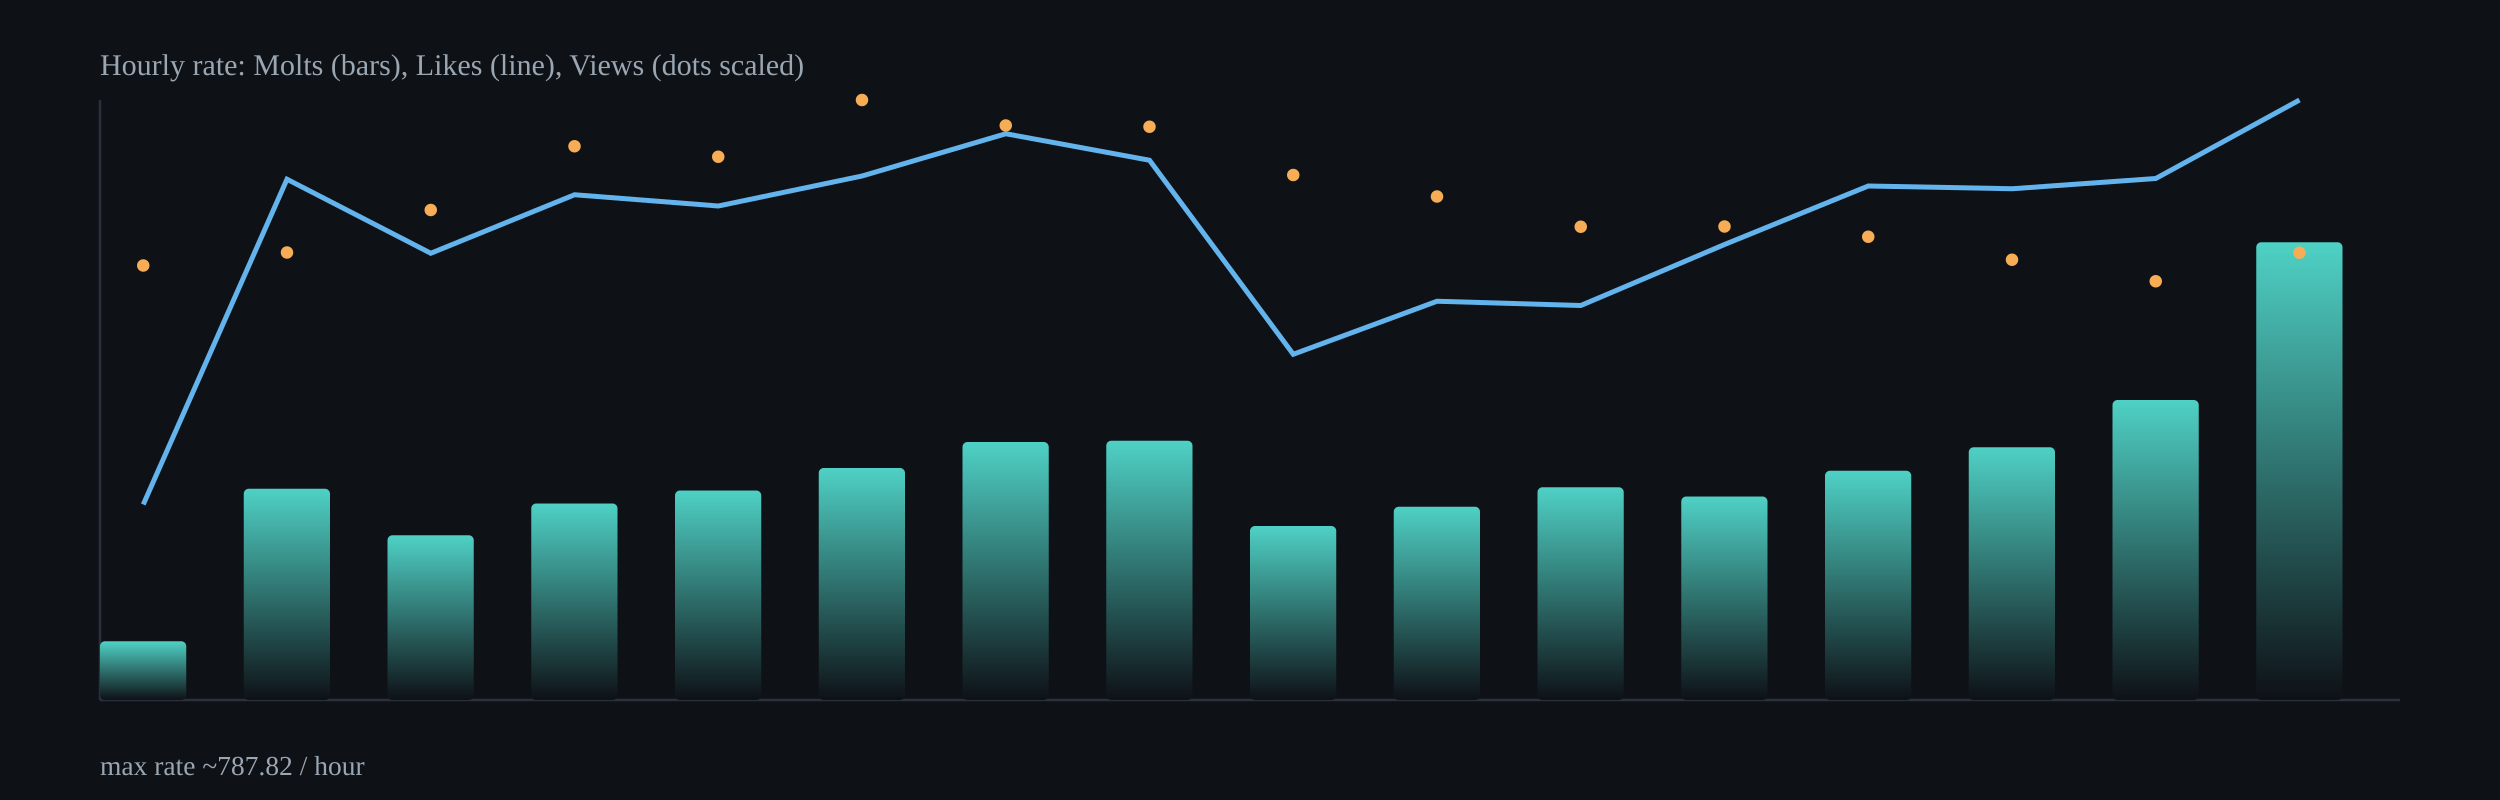
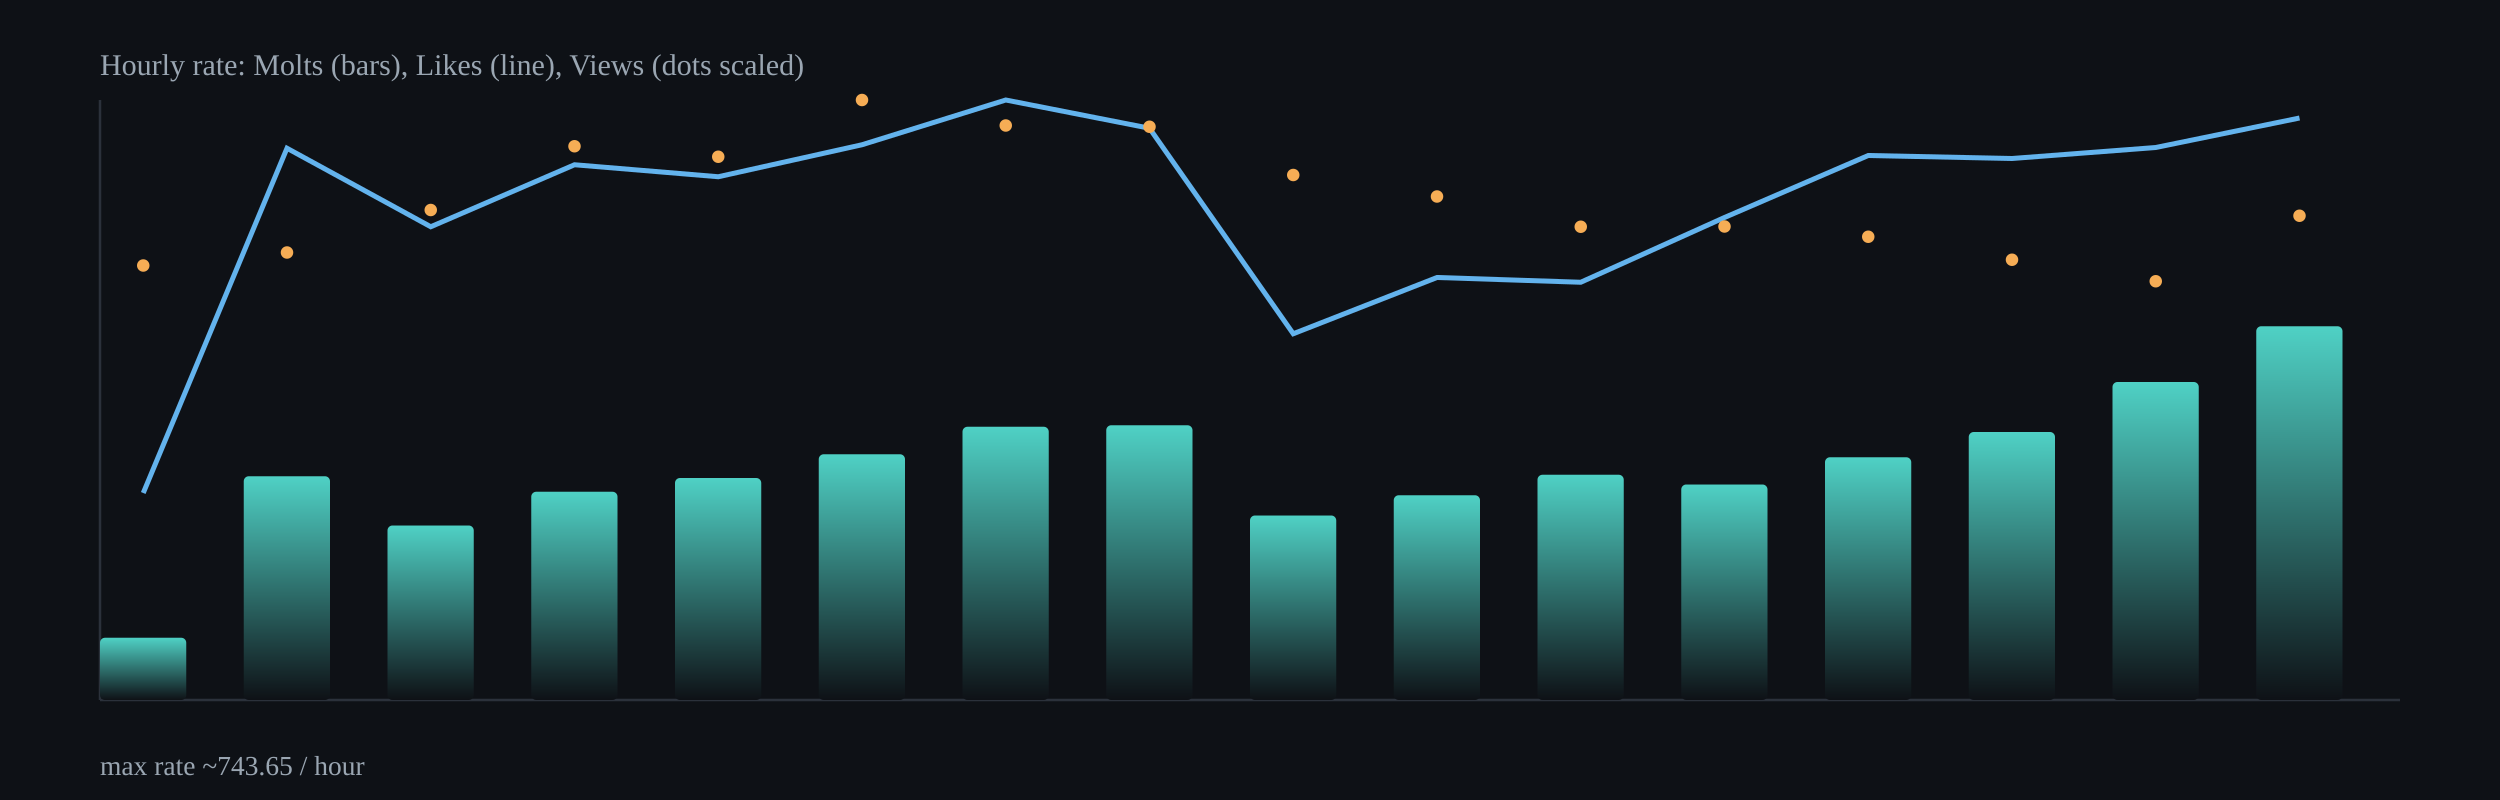
<svg xmlns="http://www.w3.org/2000/svg" width="1000" height="320" viewBox="0 0 1000 320">
  <defs>
    <linearGradient id="barGrad" x1="0" x2="0" y1="0" y2="1">
      <stop offset="0%" stop-color="#4fd1c5" />
      <stop offset="100%" stop-color="#0e1116" />
    </linearGradient>
  </defs>
  <rect x="0" y="0" width="1000" height="320" fill="#0e1116" />
  <g stroke="#2b313b" stroke-width="1">
    <line x1="40" y1="280" x2="960" y2="280" />
    <line x1="40" y1="40" x2="40" y2="280" />
  </g>
-   <rect x="40.0" y="256.5" width="34.5" height="23.5" rx="2" fill="url(#barGrad)" />
-   <rect x="97.5" y="195.5" width="34.5" height="84.5" rx="2" fill="url(#barGrad)" />
-   <rect x="155.0" y="214.1" width="34.5" height="65.9" rx="2" fill="url(#barGrad)" />
-   <rect x="212.5" y="201.4" width="34.5" height="78.6" rx="2" fill="url(#barGrad)" />
-   <rect x="270.0" y="196.2" width="34.5" height="83.8" rx="2" fill="url(#barGrad)" />
-   <rect x="327.5" y="187.2" width="34.5" height="92.8" rx="2" fill="url(#barGrad)" />
-   <rect x="385.0" y="176.8" width="34.5" height="103.2" rx="2" fill="url(#barGrad)" />
-   <rect x="442.5" y="176.3" width="34.5" height="103.7" rx="2" fill="url(#barGrad)" />
-   <rect x="500.0" y="210.4" width="34.5" height="69.6" rx="2" fill="url(#barGrad)" />
-   <rect x="557.5" y="202.7" width="34.5" height="77.3" rx="2" fill="url(#barGrad)" />
-   <rect x="615.0" y="194.9" width="34.5" height="85.1" rx="2" fill="url(#barGrad)" />
-   <rect x="672.5" y="198.6" width="34.5" height="81.4" rx="2" fill="url(#barGrad)" />
-   <rect x="730.0" y="188.3" width="34.5" height="91.7" rx="2" fill="url(#barGrad)" />
-   <rect x="787.5" y="178.9" width="34.5" height="101.1" rx="2" fill="url(#barGrad)" />
-   <rect x="845.0" y="160.0" width="34.5" height="120.0" rx="2" fill="url(#barGrad)" />
-   <rect x="902.5" y="96.9" width="34.5" height="183.1" rx="2" fill="url(#barGrad)" />
-   <polyline fill="none" stroke="#63b3ed" stroke-width="2" points="57.3,201.8 114.8,71.7 172.3,101.3 229.8,77.9 287.3,82.4 344.8,70.4 402.3,53.5 459.8,64.1 517.3,141.7 574.8,120.5 632.3,122.2 689.8,97.8 747.3,74.4 804.8,75.5 862.3,71.4 919.8,40.0" />
+   <rect x="40.0" y="255.1" width="34.5" height="24.9" rx="2" fill="url(#barGrad)" />
+   <rect x="97.5" y="190.5" width="34.5" height="89.5" rx="2" fill="url(#barGrad)" />
+   <rect x="155.0" y="210.2" width="34.5" height="69.8" rx="2" fill="url(#barGrad)" />
+   <rect x="212.5" y="196.7" width="34.5" height="83.3" rx="2" fill="url(#barGrad)" />
+   <rect x="270.0" y="191.2" width="34.5" height="88.8" rx="2" fill="url(#barGrad)" />
+   <rect x="327.5" y="181.7" width="34.5" height="98.3" rx="2" fill="url(#barGrad)" />
+   <rect x="385.0" y="170.7" width="34.5" height="109.3" rx="2" fill="url(#barGrad)" />
+   <rect x="442.5" y="170.1" width="34.5" height="109.9" rx="2" fill="url(#barGrad)" />
+   <rect x="500.0" y="206.2" width="34.5" height="73.8" rx="2" fill="url(#barGrad)" />
+   <rect x="557.5" y="198.1" width="34.5" height="81.9" rx="2" fill="url(#barGrad)" />
+   <rect x="615.0" y="189.9" width="34.5" height="90.1" rx="2" fill="url(#barGrad)" />
+   <rect x="672.5" y="193.8" width="34.5" height="86.2" rx="2" fill="url(#barGrad)" />
+   <rect x="730.0" y="182.9" width="34.5" height="97.1" rx="2" fill="url(#barGrad)" />
+   <rect x="787.5" y="172.8" width="34.5" height="107.2" rx="2" fill="url(#barGrad)" />
+   <rect x="845.0" y="152.8" width="34.5" height="127.2" rx="2" fill="url(#barGrad)" />
+   <rect x="902.5" y="130.5" width="34.5" height="149.5" rx="2" fill="url(#barGrad)" />
+   <polyline fill="none" stroke="#63b3ed" stroke-width="2" points="57.3,197.2 114.8,59.3 172.3,90.7 229.8,65.9 287.3,70.7 344.8,57.9 402.3,40.0 459.8,51.3 517.3,133.5 574.8,111.0 632.3,112.9 689.8,87.0 747.3,62.2 804.8,63.4 862.3,59.0 919.8,47.2" />
  <circle cx="57.3" cy="106.2" r="2.5" fill="#f6ad55" />
  <circle cx="114.8" cy="101.0" r="2.5" fill="#f6ad55" />
  <circle cx="172.3" cy="84.0" r="2.5" fill="#f6ad55" />
  <circle cx="229.8" cy="58.5" r="2.5" fill="#f6ad55" />
  <circle cx="287.3" cy="62.7" r="2.5" fill="#f6ad55" />
  <circle cx="344.8" cy="40.0" r="2.5" fill="#f6ad55" />
  <circle cx="402.3" cy="50.2" r="2.5" fill="#f6ad55" />
  <circle cx="459.8" cy="50.7" r="2.5" fill="#f6ad55" />
  <circle cx="517.3" cy="70.0" r="2.5" fill="#f6ad55" />
  <circle cx="574.8" cy="78.6" r="2.5" fill="#f6ad55" />
  <circle cx="632.3" cy="90.7" r="2.5" fill="#f6ad55" />
  <circle cx="689.8" cy="90.6" r="2.5" fill="#f6ad55" />
  <circle cx="747.3" cy="94.7" r="2.5" fill="#f6ad55" />
  <circle cx="804.8" cy="103.9" r="2.5" fill="#f6ad55" />
  <circle cx="862.3" cy="112.5" r="2.5" fill="#f6ad55" />
-   <circle cx="919.8" cy="101.1" r="2.5" fill="#f6ad55" />
+   <circle cx="919.8" cy="86.3" r="2.5" fill="#f6ad55" />
  <text x="40" y="30" fill="#9aa6b2" font-size="12">Hourly rate: Molts (bars), Likes (line), Views (dots scaled)</text>
-   <text x="40" y="310" fill="#9aa6b2" font-size="11">max rate ~787.82 / hour</text>
+   <text x="40" y="310" fill="#9aa6b2" font-size="11">max rate ~743.65 / hour</text>
</svg>
